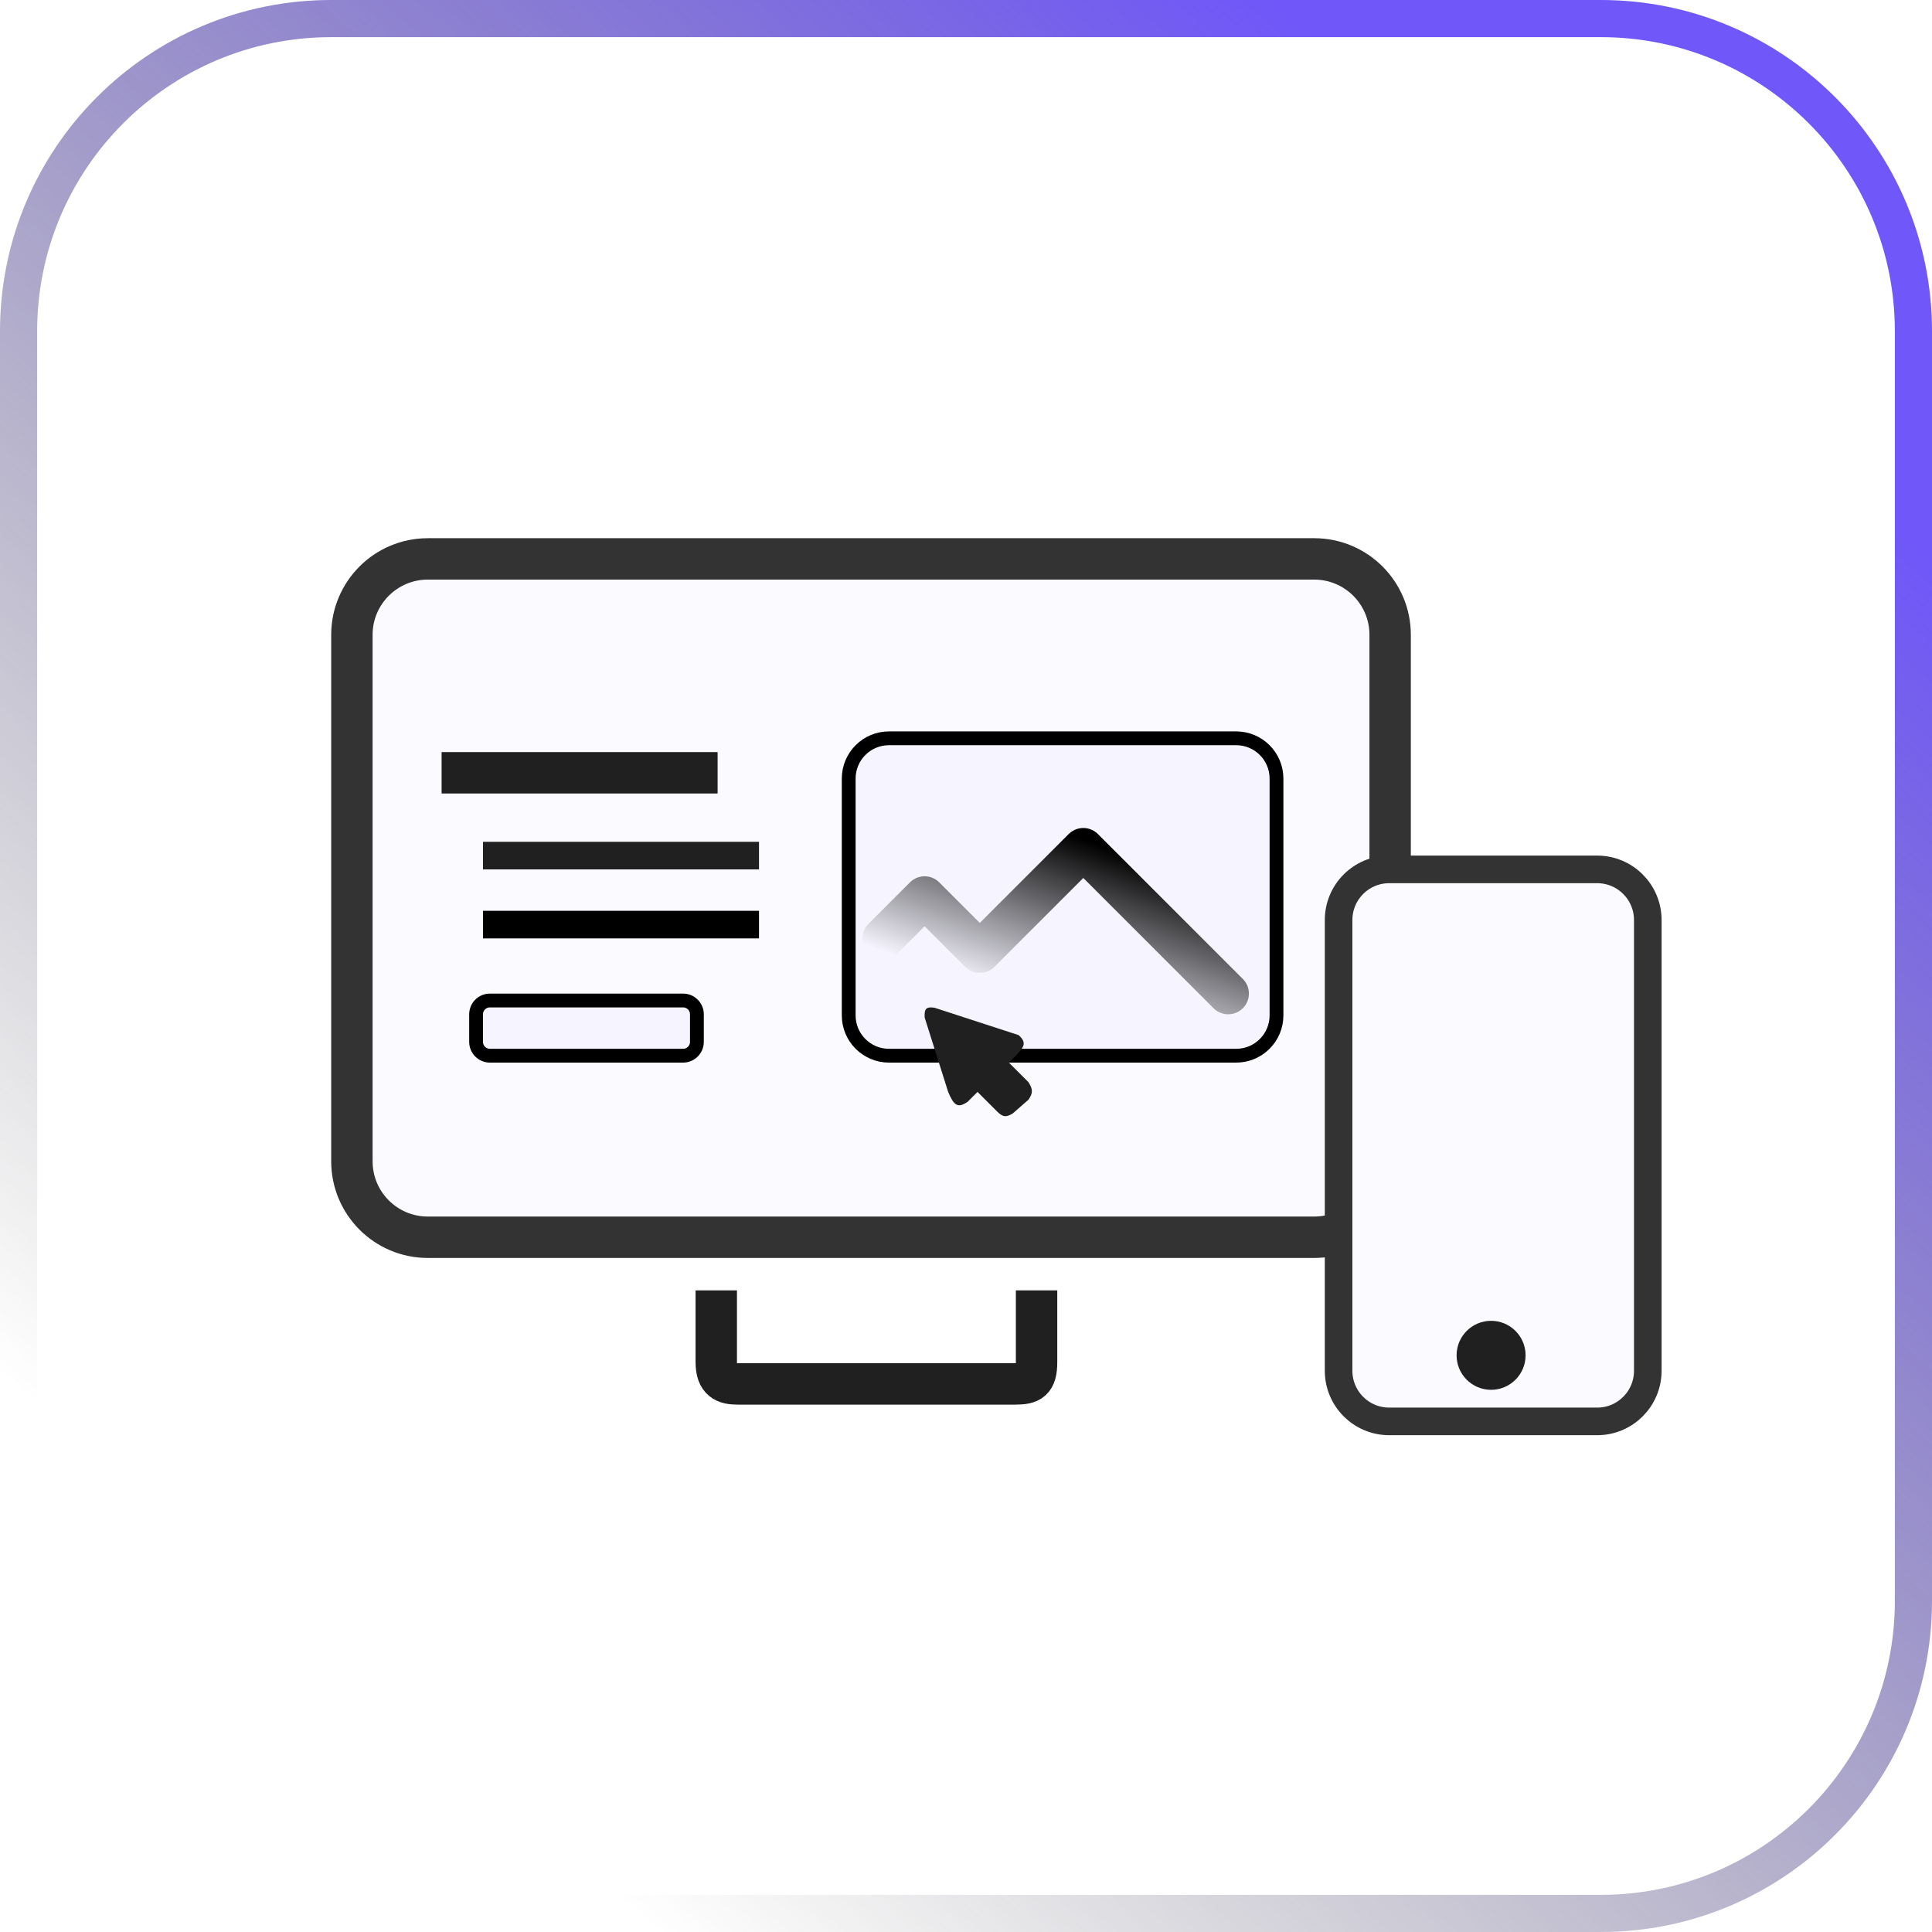
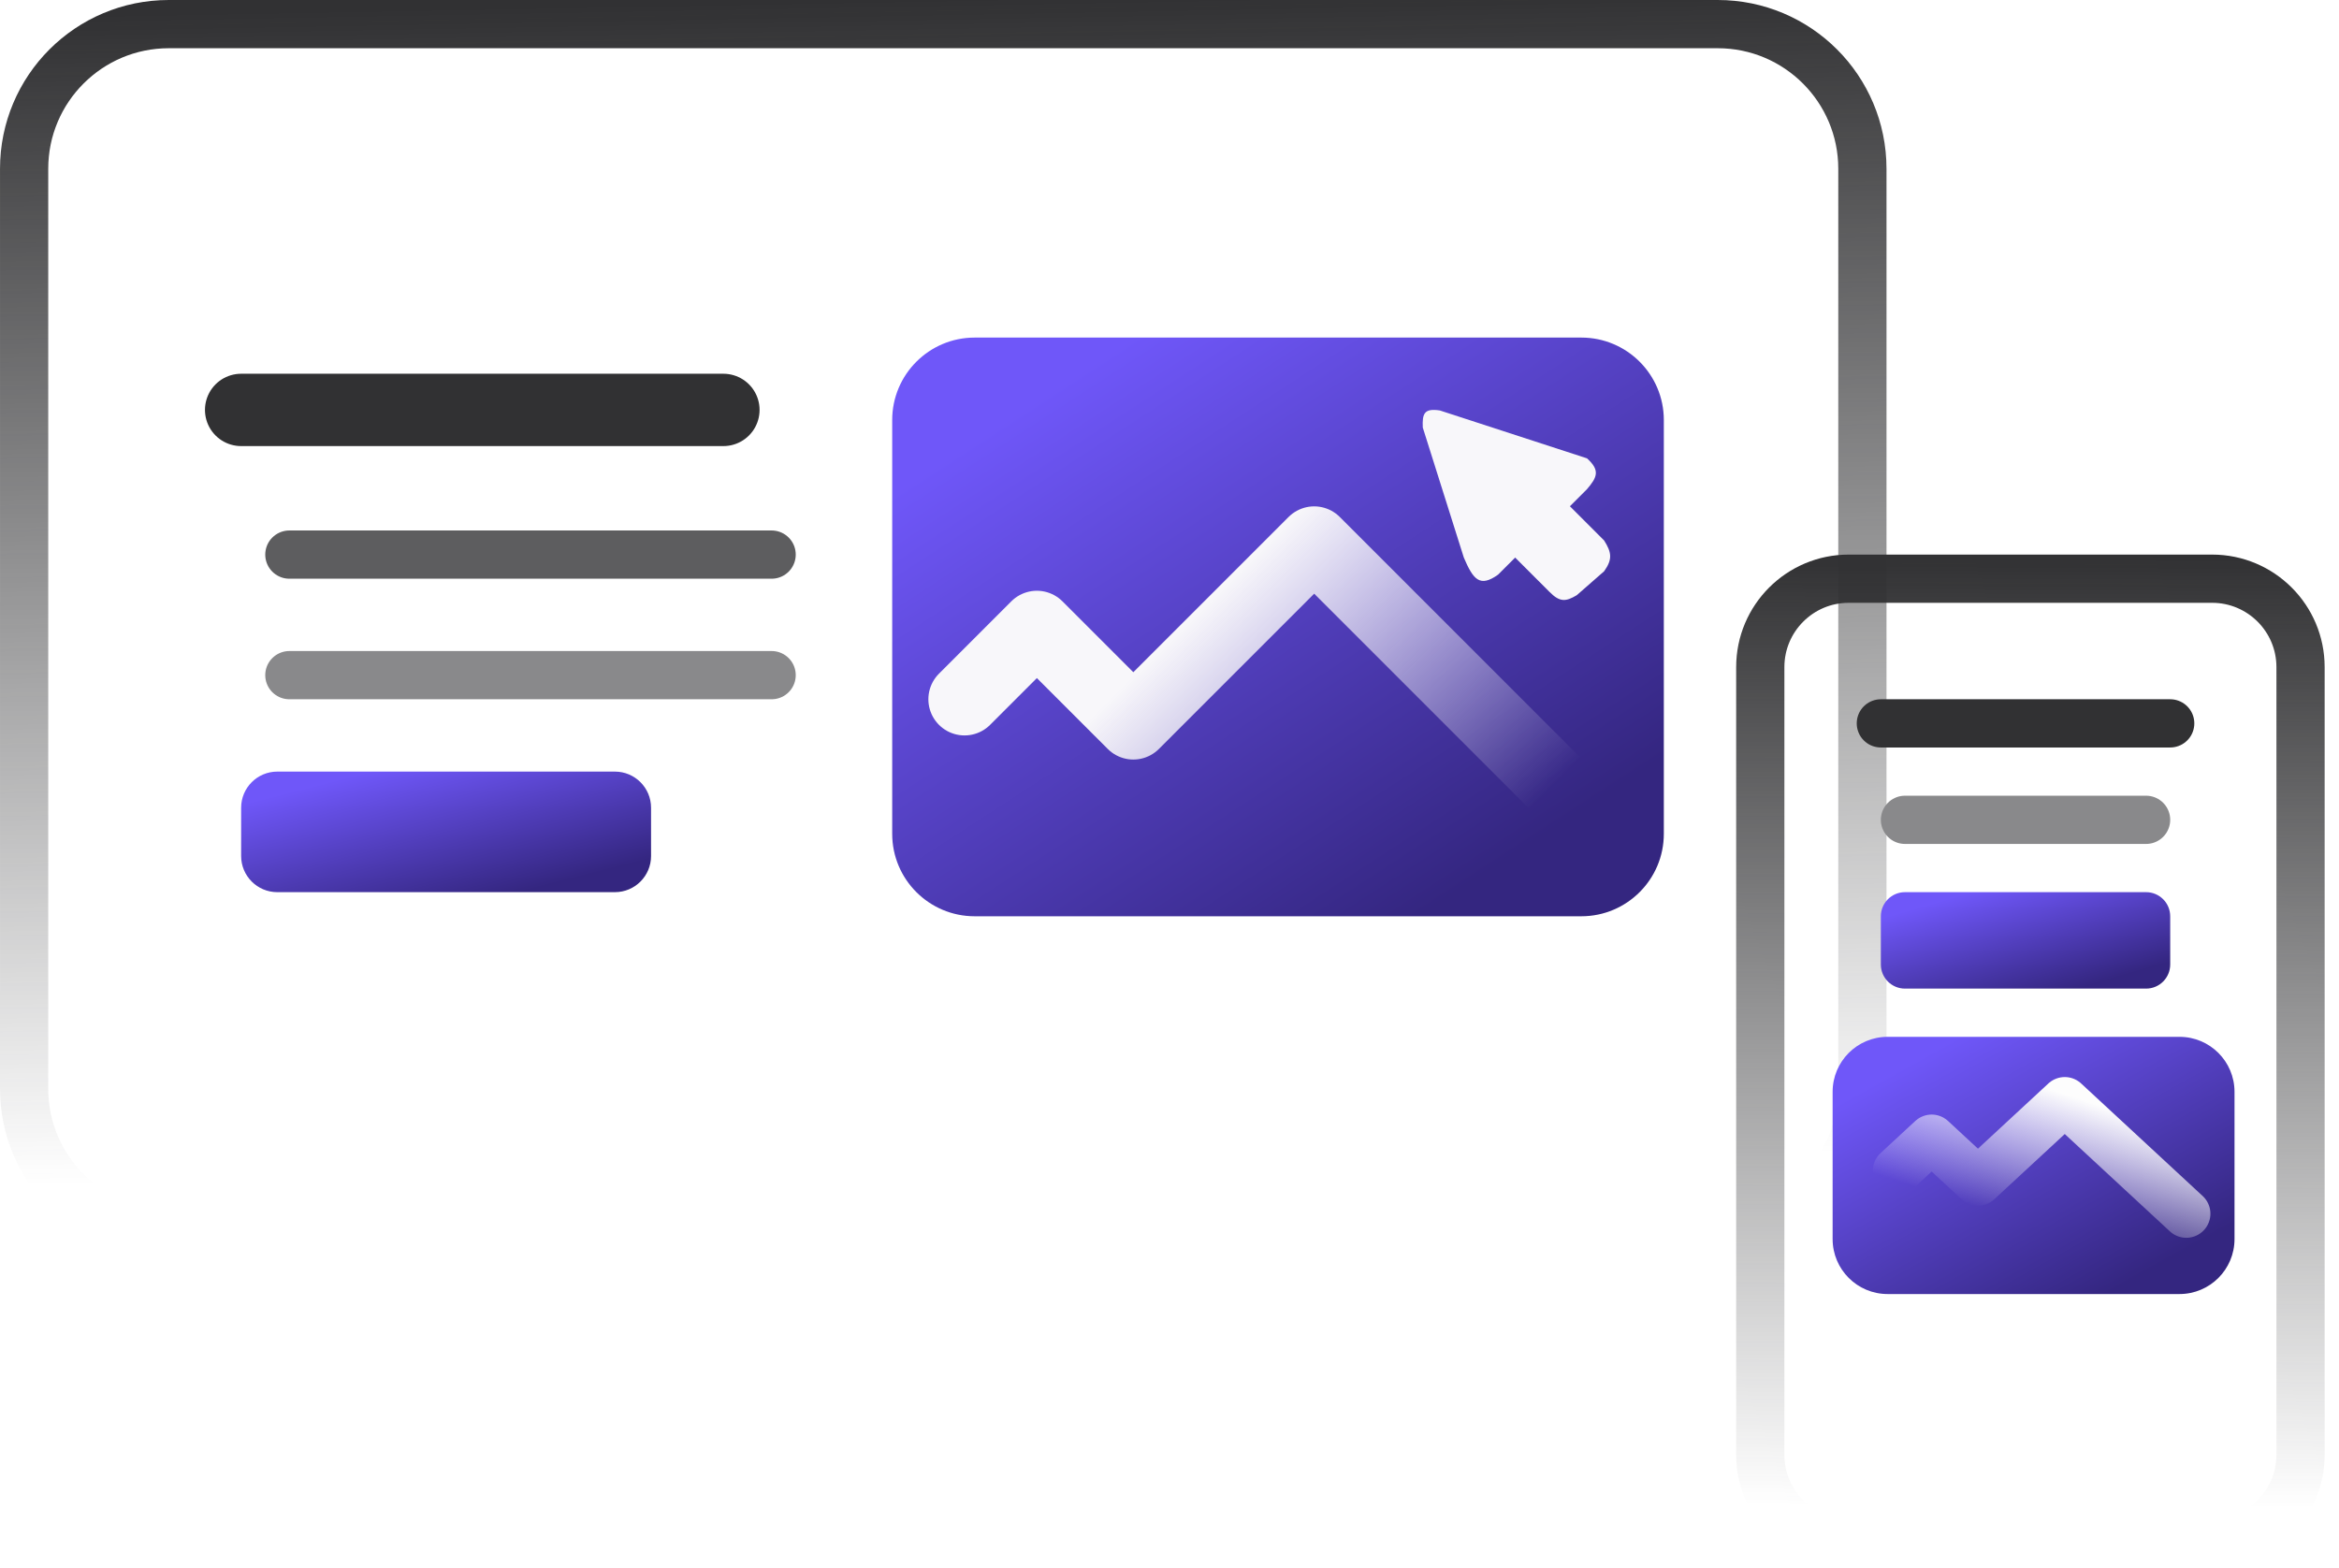
- <svg xmlns="http://www.w3.org/2000/svg" width="140" height="140" viewBox="0 0 140 140" fill="none">
-   <rect x="1.346" y="1.346" width="137.308" height="137.308" rx="22.654" stroke="url(#paint0_linear)" stroke-width="2.692" />
-   <rect x="-1.5" y="1.5" width="75.234" height="49.156" rx="5.5" transform="matrix(-1 0 0 1 99.2344 39)" fill="#FBFAFF" stroke="#343333" stroke-width="3" />
-   <rect x="-0.5" y="0.5" width="31" height="23" rx="2.921" transform="matrix(-1 0 0 1 92 53)" fill="#F6F5FF" stroke="black" stroke-linecap="round" stroke-linejoin="round" />
-   <rect x="-0.5" y="0.5" width="16" height="4" rx="1" transform="matrix(-1 0 0 1 50 72)" fill="#F6F5FF" stroke="black" stroke-linecap="round" stroke-linejoin="round" />
-   <rect width="12" height="4" rx="1" transform="matrix(-1 0 0 1 114 76)" fill="#202020" />
-   <path d="M51.903 93.504V98.702C51.903 100.058 52.566 100.284 53.451 100.284C54.158 100.284 67.229 100.284 73.566 100.284C74.671 100.284 75.113 100.058 75.113 98.702C75.113 97.346 75.113 94.86 75.113 93.504" stroke="#202020" stroke-width="3" />
-   <path d="M52 56H32" stroke="#202020" stroke-width="3" />
-   <path d="M55 62H35" stroke="#202020" stroke-width="2" />
-   <path d="M55 67H35" stroke="black" stroke-width="2" />
-   <path d="M113.334 68.668H100.001" stroke="url(#paint1_linear)" stroke-width="2" />
-   <path d="M115.334 72.668H102.001" stroke="url(#paint2_linear)" stroke-width="1.333" />
-   <path d="M64 68L67 65L71 69L78.5 61.5L89 72" stroke="url(#paint3_linear)" stroke-width="3" stroke-linecap="round" stroke-linejoin="round" />
-   <rect width="16.667" height="10.667" rx="2.281" transform="matrix(-1 0 0 1 116.667 82)" fill="#202020" />
-   <path d="M102.667 87.557L104.107 86.224L106.027 88.001L109.627 84.668L114.667 89.335" stroke="url(#paint4_linear)" stroke-width="2" stroke-linecap="round" stroke-linejoin="round" />
-   <rect x="97" y="63" width="22.405" height="40" rx="3.667" fill="#FBFAFF" stroke="#343333" stroke-width="2" />
-   <path d="M67.004 73.732L68.707 79.124C69.104 80.061 69.38 80.363 70.125 79.833L70.835 79.124L72.254 80.543C72.695 80.991 72.944 80.948 73.389 80.685L74.524 79.692C74.878 79.193 74.837 78.913 74.524 78.415L73.105 76.996L73.815 76.286C74.241 75.788 74.363 75.507 73.815 75.009L67.713 73.023C67.059 72.923 66.979 73.154 67.004 73.732Z" fill="#202020" />
-   <circle cx="108.05" cy="98.211" r="2.5" fill="#202020" />
+ <svg xmlns="http://www.w3.org/2000/svg" width="97" height="65" viewBox="0 0 97 65" fill="none">
+   <rect x="-1" y="1" width="76.234" height="50.156" rx="6" transform="matrix(-1 0 0 1 76.2344 0)" stroke="url(#paint0_linear)" stroke-width="2" />
+   <rect width="32" height="24" rx="3.421" transform="matrix(-1 0 0 1 69 14)" fill="url(#paint1_linear)" />
+   <rect width="17" height="5" rx="1.5" transform="matrix(-1 0 0 1 27 32)" fill="url(#paint2_linear)" />
+   <path d="M30 17H10" stroke="#313133" stroke-width="3" stroke-linecap="round" />
+   <path d="M32 23H12" stroke="#5D5D5F" stroke-width="2" stroke-linecap="round" stroke-linejoin="round" />
+   <rect width="16.667" height="10.667" rx="2.281" transform="matrix(-1 0 0 1 92.667 43)" fill="url(#paint3_linear)" />
+   <rect x="73" y="24" width="22.405" height="40" rx="3.667" stroke="url(#paint4_linear)" stroke-width="2" />
+   <path d="M59.004 17.732L60.706 23.124C61.104 24.061 61.38 24.363 62.125 23.833L62.835 23.124L64.254 24.543C64.695 24.991 64.944 24.948 65.389 24.685L66.524 23.692C66.878 23.193 66.837 22.913 66.524 22.415L65.105 20.996L65.815 20.286C66.241 19.788 66.363 19.507 65.815 19.009L59.713 17.023C59.059 16.923 58.979 17.154 59.004 17.732Z" fill="#F8F7FA" />
+   <path d="M78.667 48.557L80.107 47.224L82.027 49.001L85.627 45.668L90.667 50.335" stroke="url(#paint5_linear)" stroke-width="2" stroke-linecap="round" stroke-linejoin="round" />
+   <path d="M40 29L43 26L47 30L54.5 22.5L65 33" stroke="url(#paint6_linear)" stroke-width="3" stroke-linecap="round" stroke-linejoin="round" />
+   <path d="M89 34H79" stroke="#89898B" stroke-width="2" stroke-linecap="round" />
+   <path d="M90 30H78" stroke="#313133" stroke-width="2" stroke-linecap="round" />
+   <path d="M32 28H12" stroke="#89898B" stroke-width="2" stroke-linecap="round" />
+   <rect width="12" height="4" rx="1" transform="matrix(-1 0 0 1 90 37)" fill="url(#paint7_linear)" />
  <defs>
-     <linearGradient id="paint0_linear" x1="114.625" y1="19.25" x2="27.125" y2="122.5" gradientUnits="userSpaceOnUse">
+     <linearGradient id="paint0_linear" x1="39.117" y1="-5.65911e-08" x2="38.234" y2="48.5" gradientUnits="userSpaceOnUse">
+       <stop stop-color="#313133" />
+       <stop offset="1" stop-color="#313133" stop-opacity="0" />
+     </linearGradient>
+     <linearGradient id="paint1_linear" x1="27.04" y1="3.24" x2="12.523" y2="25.552" gradientUnits="userSpaceOnUse">
      <stop stop-color="#6F57F9" />
-       <stop offset="1" stop-color="#303030" stop-opacity="0" />
+       <stop offset="1" stop-color="#342680" />
    </linearGradient>
-     <linearGradient id="paint1_linear" x1="113.334" y1="68.168" x2="100.001" y2="68.168" gradientUnits="userSpaceOnUse">
-       <stop stop-color="#72716E" />
-       <stop offset="1" stop-color="#FAFAF9" />
+     <linearGradient id="paint2_linear" x1="14.365" y1="0.675" x2="12.78" y2="6.887" gradientUnits="userSpaceOnUse">
+       <stop stop-color="#6F57F9" />
+       <stop offset="1" stop-color="#342680" />
    </linearGradient>
-     <linearGradient id="paint2_linear" x1="115.334" y1="72.168" x2="102.001" y2="72.168" gradientUnits="userSpaceOnUse">
+     <linearGradient id="paint3_linear" x1="14.083" y1="1.44" x2="8.093" y2="12.229" gradientUnits="userSpaceOnUse">
+       <stop stop-color="#6F57F9" />
+       <stop offset="1" stop-color="#342680" />
+     </linearGradient>
+     <linearGradient id="paint4_linear" x1="84.203" y1="23" x2="84" y2="62.5" gradientUnits="userSpaceOnUse">
+       <stop stop-color="#313133" />
+       <stop offset="1" stop-color="#313133" stop-opacity="0" />
+     </linearGradient>
+     <linearGradient id="paint5_linear" x1="88.492" y1="46.31" x2="86.734" y2="51.644" gradientUnits="userSpaceOnUse">
      <stop stop-color="#FDFDFD" />
      <stop offset="1" stop-color="#FDFDFD" stop-opacity="0" />
    </linearGradient>
-     <linearGradient id="paint3_linear" x1="84.469" y1="62.944" x2="80.266" y2="74.753" gradientUnits="userSpaceOnUse">
-       <stop />
-       <stop offset="1" stop-opacity="0" />
+     <linearGradient id="paint6_linear" x1="52.5" y1="22.5" x2="63.5" y2="33.5" gradientUnits="userSpaceOnUse">
+       <stop stop-color="#F8F7FA" />
+       <stop offset="1" stop-color="#F8F7FA" stop-opacity="0" />
    </linearGradient>
-     <linearGradient id="paint4_linear" x1="112.492" y1="85.31" x2="110.734" y2="90.644" gradientUnits="userSpaceOnUse">
-       <stop stop-color="#FDFDFD" />
-       <stop offset="1" stop-color="#FDFDFD" stop-opacity="0" />
+     <linearGradient id="paint7_linear" x1="10.14" y1="0.54" x2="8.727" y2="5.425" gradientUnits="userSpaceOnUse">
+       <stop stop-color="#6F57F9" />
+       <stop offset="1" stop-color="#342680" />
    </linearGradient>
  </defs>
</svg>
